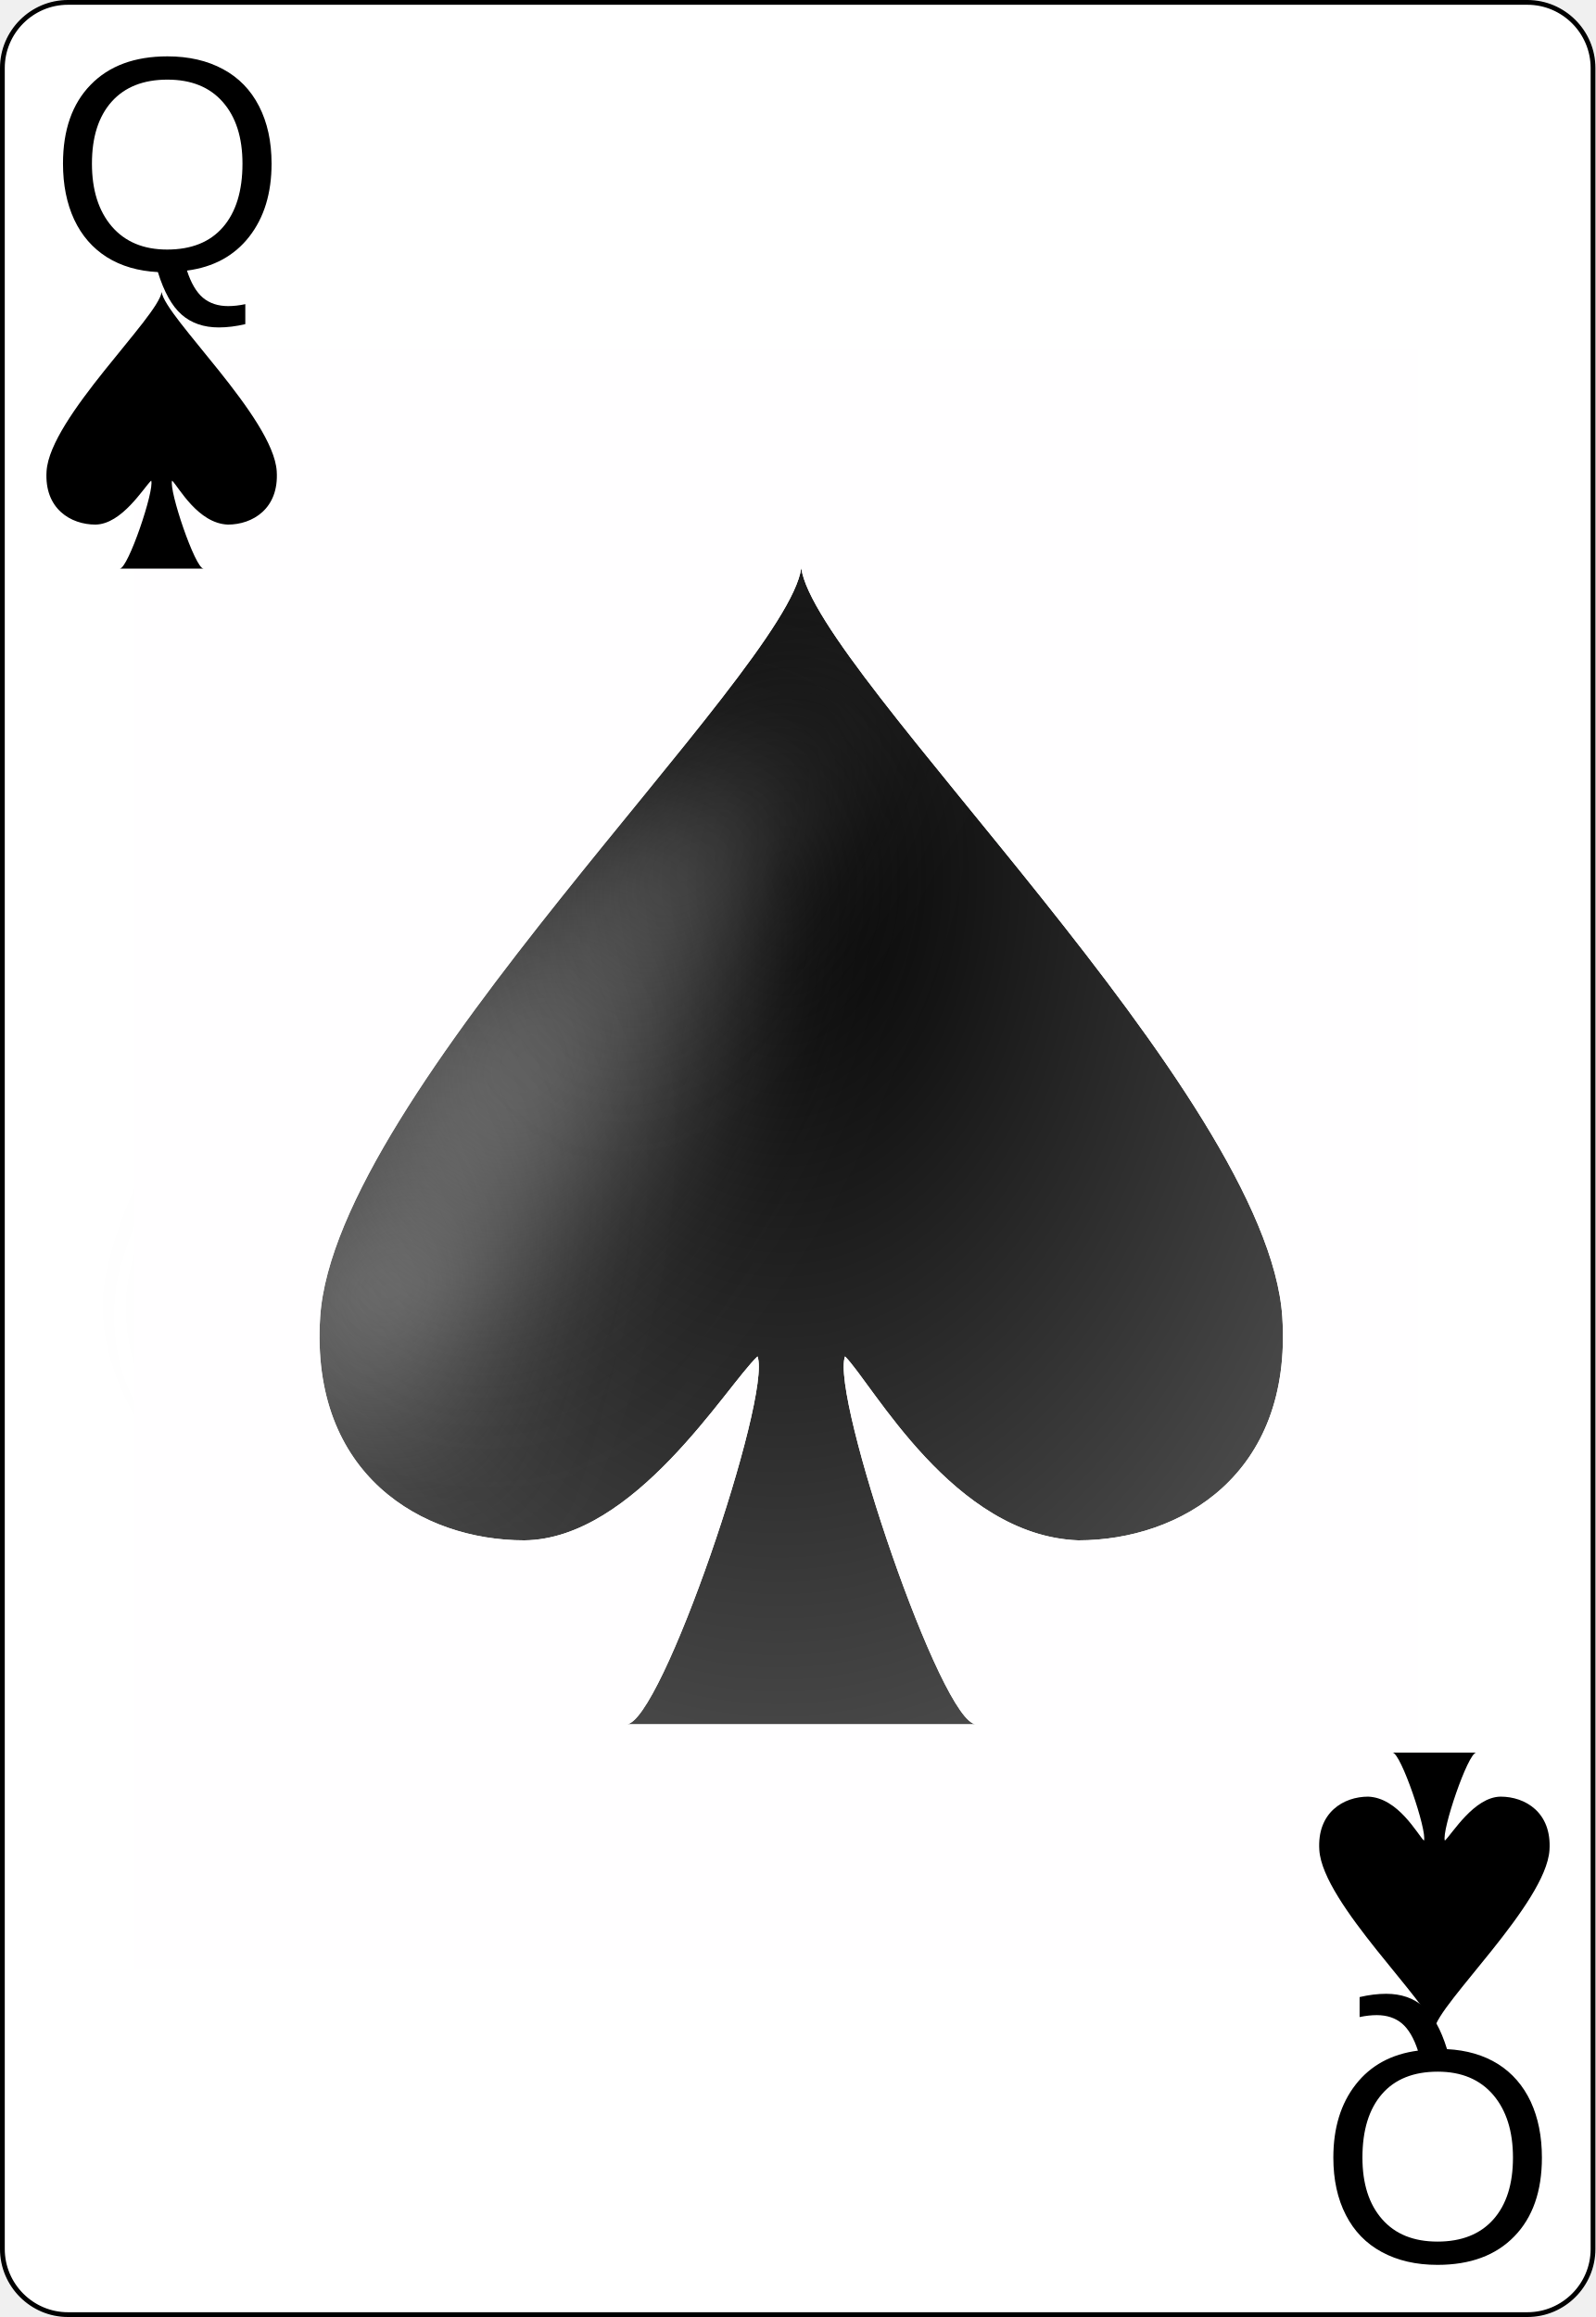
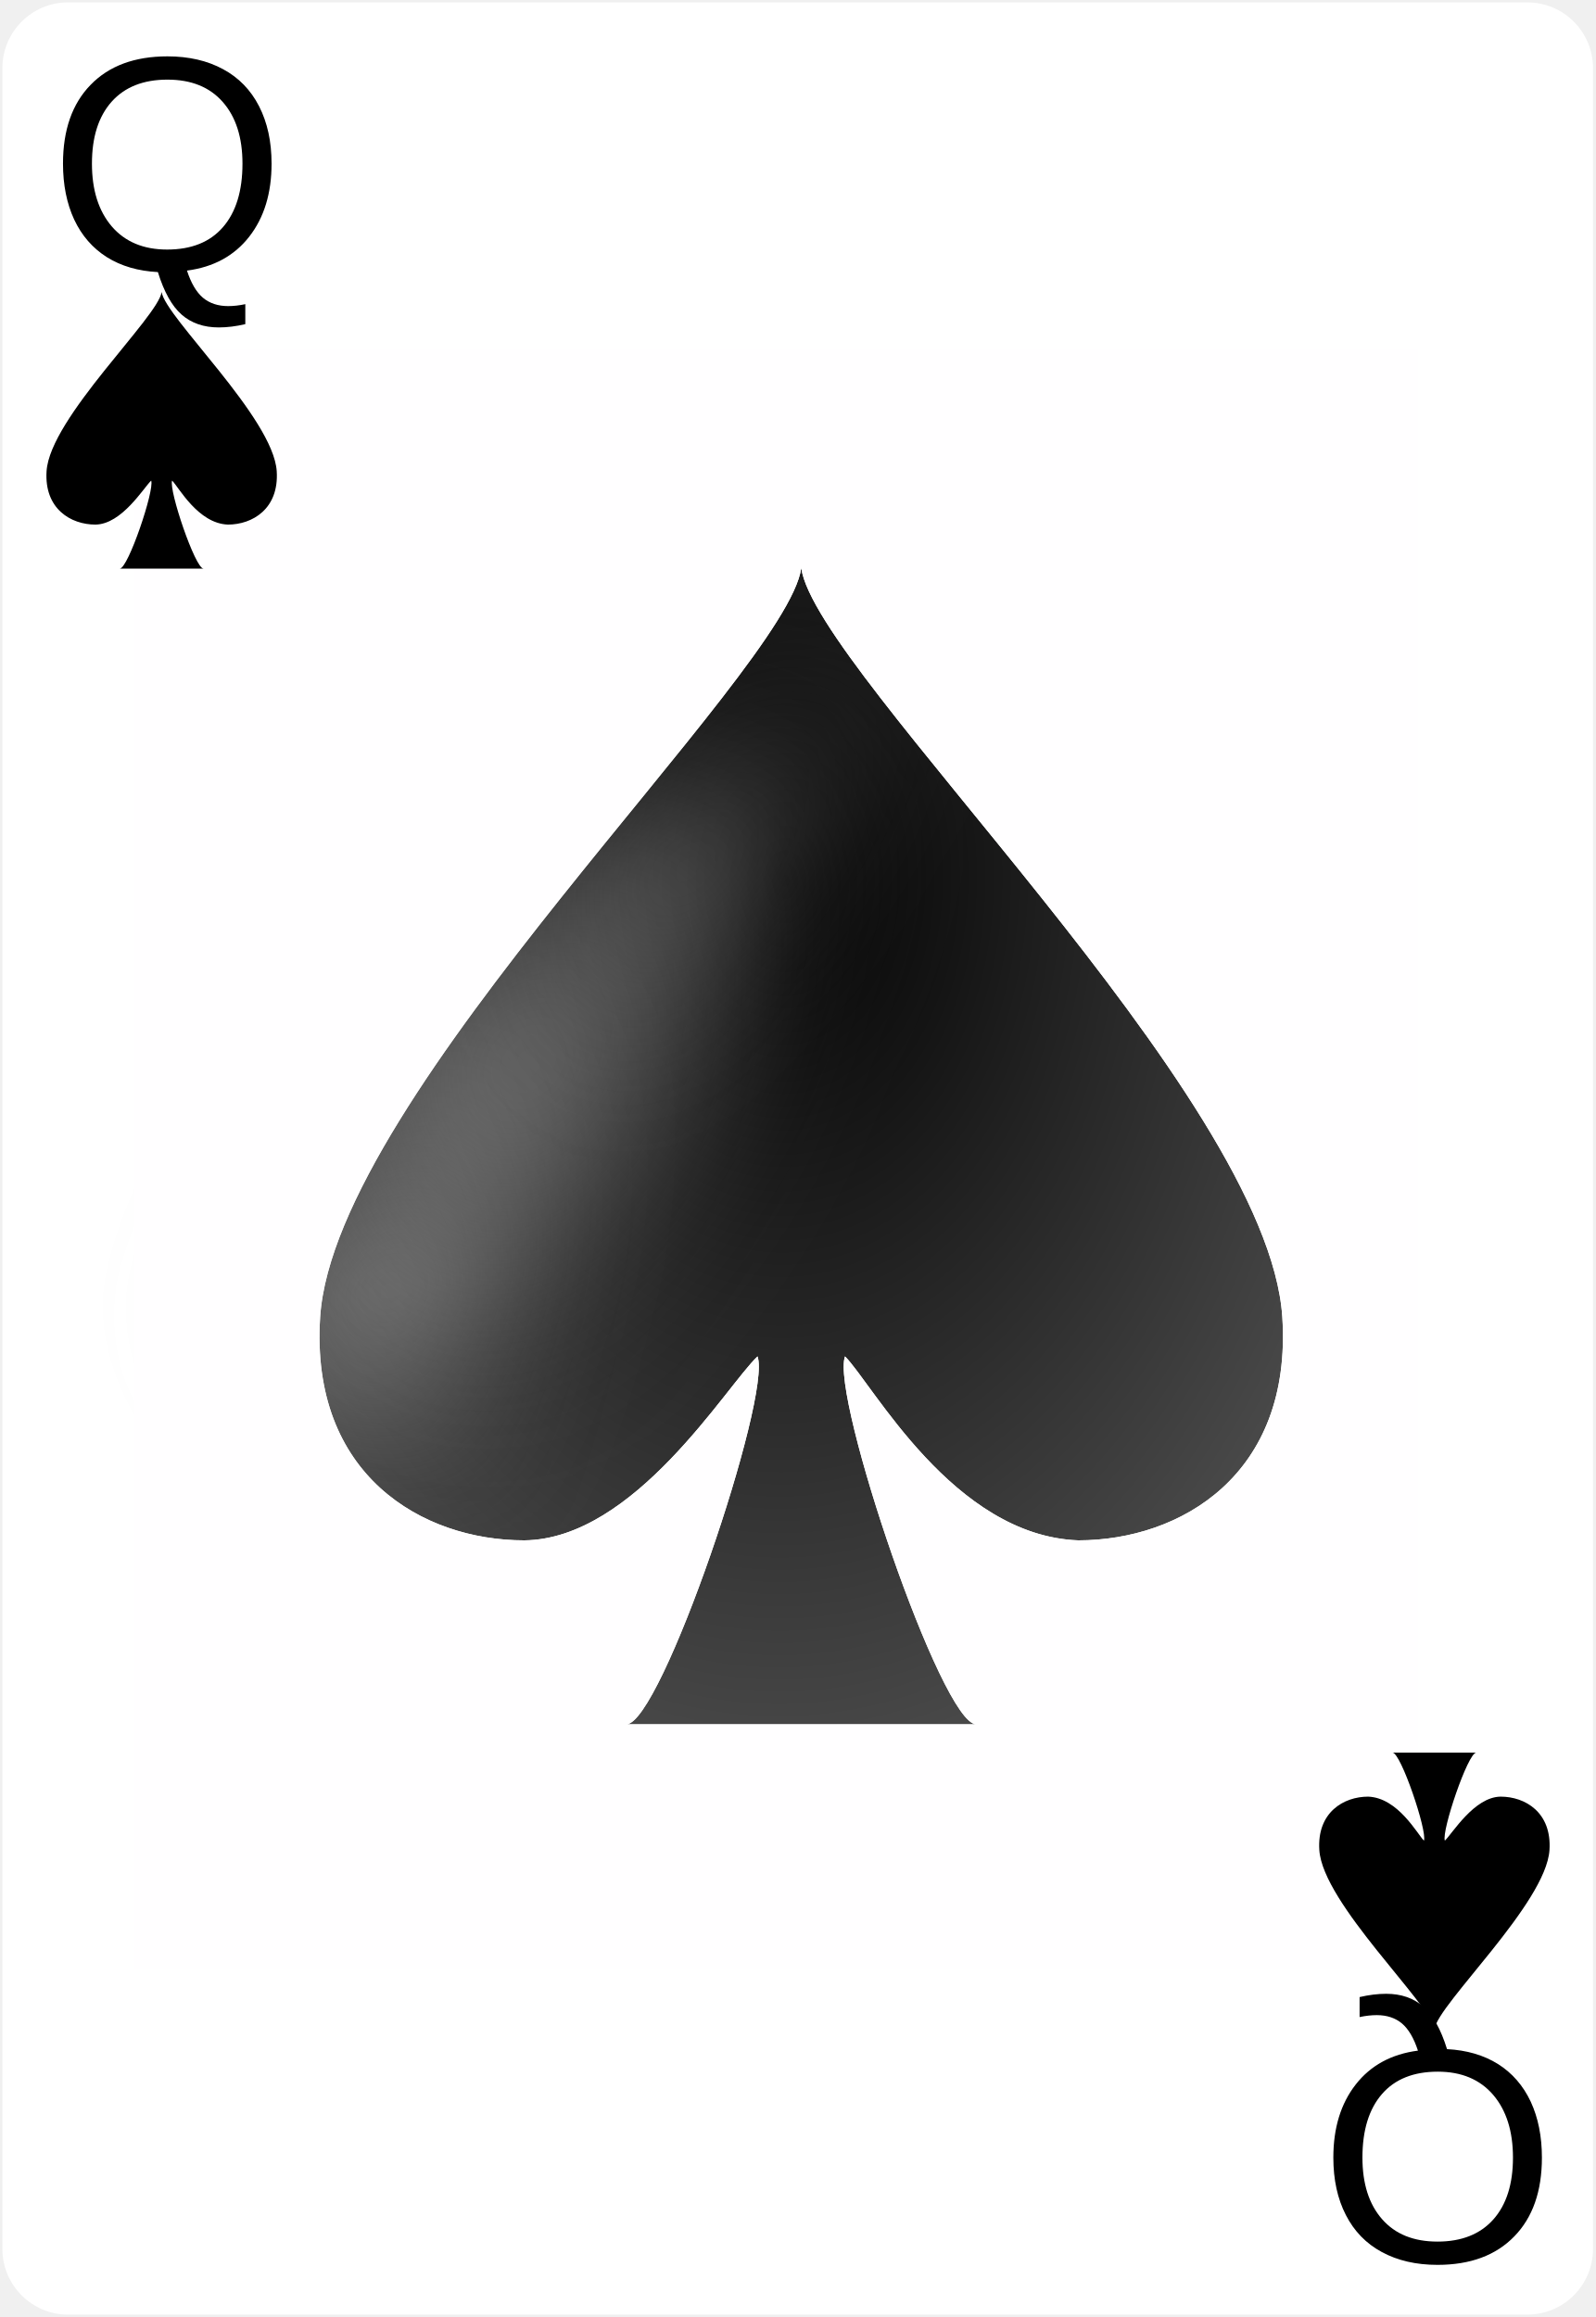
<svg xmlns="http://www.w3.org/2000/svg" xmlns:xlink="http://www.w3.org/1999/xlink" width="167.087pt" height="242.667pt" viewBox="0 0 167.087 242.667" xml:space="preserve" id="svg2" version="1.1">
  <defs id="defs41">
    <radialGradient xlink:href="#linearGradient3773" id="radialGradient3781" cx="-0.158" cy="-8.835" fx="-0.158" fy="-8.835" r="8" gradientTransform="matrix(-1.584269,-0.02349808,0.03071979,-2.477574,-0.2485638,-26.71351)" gradientUnits="userSpaceOnUse" />
    <linearGradient id="linearGradient3773">
      <stop style="stop-color:#000000;stop-opacity:1;" offset="0" id="stop3775" />
      <stop style="stop-color:#000000;stop-opacity:0.649;" offset="1" id="stop3777" />
    </linearGradient>
    <radialGradient xlink:href="#linearGradient3773" id="radialGradient3957" cx="-0.158" cy="-8.835" fx="-0.158" fy="-8.835" r="8" gradientTransform="matrix(-1.584269,-0.02349808,0.03071979,-2.477574,-0.2485638,-26.71351)" gradientUnits="userSpaceOnUse" />
    <linearGradient id="linearGradient3959">
      <stop style="stop-color:#000000;stop-opacity:1;" offset="0" id="stop3961" />
      <stop style="stop-color:#000000;stop-opacity:0.649;" offset="1" id="stop3963" />
    </linearGradient>
    <radialGradient r="81.903" fy="509.476" fx="168.025" cy="509.476" cx="168.025" gradientTransform="matrix(1.25656,-0.7774064,0.3366382,0.5361257,-221.2021,359.2426)" gradientUnits="userSpaceOnUse" id="radialGradient3975" xlink:href="#linearGradient3784-4" />
    <linearGradient id="linearGradient3784-4">
      <stop style="stop-color:#ffffff;stop-opacity:0.435;" offset="0" id="stop3786-8" />
      <stop style="stop-color:#000000;stop-opacity:0;" offset="1" id="stop3788-6" />
    </linearGradient>
    <filter color-interpolation-filters="sRGB" id="filter3803" x="-0.331" width="1.661" y="-0.164" height="1.329">
      <feGaussianBlur stdDeviation="14.131" id="feGaussianBlur3805" />
    </filter>
    <radialGradient xlink:href="#linearGradient3784-4-5" id="radialGradient3929" gradientUnits="userSpaceOnUse" gradientTransform="matrix(1.25656,-0.7774064,0.3366382,0.5361257,-221.2021,359.2426)" cx="168.025" cy="509.476" fx="168.025" fy="509.476" r="81.903" />
    <linearGradient id="linearGradient3784-4-5">
      <stop style="stop-color:#ffffff;stop-opacity:0.489;" offset="0" id="stop3786-8-0" />
      <stop style="stop-color:#000000;stop-opacity:0;" offset="1" id="stop3788-6-3" />
    </linearGradient>
    <filter color-interpolation-filters="sRGB" id="filter3803-1" x="-0.331" width="1.661" y="-0.164" height="1.329">
      <feGaussianBlur stdDeviation="14.131" id="feGaussianBlur3805-8" />
    </filter>
    <radialGradient xlink:href="#linearGradient3784-4-1" id="radialGradient3927" gradientUnits="userSpaceOnUse" gradientTransform="matrix(1.25656,-0.7774064,0.3366382,0.5361257,-221.2021,359.2426)" cx="168.025" cy="509.476" fx="168.025" fy="509.476" r="81.903" />
    <linearGradient id="linearGradient3784-4-1">
      <stop style="stop-color:#ffffff;stop-opacity:0.237;" offset="0" id="stop3786-8-03" />
      <stop style="stop-color:#000000;stop-opacity:0;" offset="1" id="stop3788-6-6" />
    </linearGradient>
    <filter color-interpolation-filters="sRGB" id="filter3803-73" x="-0.331" width="1.661" y="-0.164" height="1.329">
      <feGaussianBlur stdDeviation="14.131" id="feGaussianBlur3805-2" />
    </filter>
    <radialGradient r="8" fy="-8.835" fx="-0.158" cy="-8.835" cx="-0.158" gradientTransform="matrix(-1.584269,-0.02349808,0.03071979,-2.477574,-0.2485638,-26.71351)" gradientUnits="userSpaceOnUse" id="radialGradient3990" xlink:href="#linearGradient3773" />
    <radialGradient xlink:href="#linearGradient3784-4" id="radialGradient3161" gradientUnits="userSpaceOnUse" gradientTransform="matrix(1.25656,-0.7774064,0.3366382,0.5361257,-221.2021,359.2426)" cx="168.025" cy="509.476" fx="168.025" fy="509.476" r="81.903" />
    <radialGradient xlink:href="#linearGradient3784-4-5" id="radialGradient3163" gradientUnits="userSpaceOnUse" gradientTransform="matrix(1.25656,-0.7774064,0.3366382,0.5361257,-221.2021,359.2426)" cx="168.025" cy="509.476" fx="168.025" fy="509.476" r="81.903" />
    <radialGradient xlink:href="#linearGradient3784-4-1" id="radialGradient3165" gradientUnits="userSpaceOnUse" gradientTransform="matrix(1.25656,-0.7774064,0.3366382,0.5361257,-221.2021,359.2426)" cx="168.025" cy="509.476" fx="168.025" fy="509.476" r="81.903" />
  </defs>
-   <g id="Layer_x0020_1" style="fill-rule:nonzero;clip-rule:nonzero;stroke:#000000;stroke-miterlimit:4;">
-     <path style="fill:#FFFFFF;stroke-width:0.5;" d="M166.837,235.548c0,3.777-3.087,6.869-6.871,6.869H7.111c-3.775,0-6.861-3.092-6.861-6.869V7.12C0.25,3.343,3.336,0.25,7.111,0.25h152.855    c3.784,0,6.871,3.093,6.871,6.87v228.428z" id="path5" />
+   <g id="Layer_x0020_1" style="fill-rule:nonzero;clip-rule:nonzero;stroke:none;stroke-miterlimit:4;">
+     <path style="fill:#FFFFFF;stroke:none;" d="M166.837,235.548c0,3.777-3.087,6.869-6.871,6.869H7.111c-3.775,0-6.861-3.092-6.861-6.869V7.12C0.25,3.343,3.336,0.25,7.111,0.25h152.855    c3.784,0,6.871,3.093,6.871,6.87v228.428z" id="path5" />
    <g style="stroke:none;" id="g7">
      <g id="g9">
				
			</g>
    </g>
    <g id="g15">
			
		</g>
    <g id="g19">
			
		</g>
    <g style="stroke:none;" id="g23">
      <g id="g25">
				
			</g>
    </g>
    <g style="stroke:none;" id="g31">
      <g id="g33">
				
			</g>
    </g>
  </g>
  <g transform="matrix(0.1986111,0,0,0.1986111,10.08346,15.42888)" id="g3886">
    <g style="fill:url(#radialGradient3781);fill-opacity:1" id="layer1-7-1" transform="matrix(31.75408,0,0,29.03312,371.7377,526.7095)">
      <path style="fill:url(#radialGradient3990);fill-opacity:1" d="M 7.989,3.103 C 7.747,-0.954 0.242,-8.59 0,-10.5 c -0.242,1.909 -7.747,9.545 -7.989,13.603 -0.169,2.868 1.695,4.057 3.39,4.057 1.835,-0.022 3.351,-2.801 3.873,-3.341 0.242,0.716 -1.603,6.682 -2.179,6.682 l 5.811,0 C 2.33,10.501 0.485,4.535 0.727,3.819 1.184,4.315 2.524,7.077 4.601,7.16 6.295,7.159 8.158,5.971 7.989,3.103 z" id="sl-5" />
    </g>
    <path transform="matrix(1.642458,-1.082367,1.344778,1.579553,-783.5045,-14.75167)" id="path3762-6" d="m 122.357,574.383 c 0,0 -13.123,-65.067 17.801,-92.974 34.761,-31.369 150.111,-71.195 150.111,-71.195 0,0 -81.652,84.604 -110.111,108.338 -27.21,22.692 -57.801,55.831 -57.801,55.831 z" style="fill:url(#radialGradient3161);fill-opacity:1;stroke:none;filter:url(#filter3803)" />
    <path transform="matrix(2.489528,-0.1237628,1.128458,2.89224,-742.116,-945.2279)" id="path3762-6-0" d="m 122.357,574.383 c 0,0 -13.123,-65.067 17.801,-92.974 34.761,-31.369 150.111,-71.195 150.111,-71.195 0,0 -81.652,84.604 -110.111,108.338 -27.21,22.692 -57.801,55.831 -57.801,55.831 z" style="fill:url(#radialGradient3163);fill-opacity:1;stroke:none;filter:url(#filter3803-1)" />
    <path transform="matrix(1.942697,-0.3084098,0.5734017,1.993647,-290.3779,-568.3455)" id="path3762-6-2" d="m 122.357,574.383 c 0,0 -13.123,-65.067 17.801,-92.974 34.761,-31.369 150.111,-71.195 150.111,-71.195 0,0 -81.652,84.604 -110.111,108.338 -27.21,22.692 -57.801,55.831 -57.801,55.831 z" style="fill:url(#radialGradient3165);fill-opacity:1;stroke:none;filter:url(#filter3803-73)" />
    <path id="rect3865" d="m 19.993,106.65 0,854.281 677.156,0 0,-854.281 -677.156,0 z M 371.743,221.869 c 7.684,55.453 245.972,277.15 253.656,394.937 5.366,83.267 -53.771,117.752 -107.562,117.781 -65.949,-2.415 -108.515,-82.591 -123.031,-97 -7.684,20.788 50.897,194 69.188,194 l -184.5,0 c 18.29,0 76.872,-173.212 69.188,-194 -16.58,15.687 -64.726,96.373 -123,97 -53.823,0 -112.991,-34.514 -107.625,-117.781 7.684,-117.816 246.003,-339.513 253.688,-394.937 z" style="fill:#fffeff;fill-opacity:1;fill-rule:nonzero;stroke:none" />
  </g>
  <text xml:space="preserve" style="font-size:32px;font-style:normal;font-weight:normal;line-height:125%;letter-spacing:0px;word-spacing:0px;fill:#000000;fill-opacity:1;stroke:none;font-family:Bitstream Vera Sans" x="-163" y="-214.864" id="text3788-2" transform="scale(-1,-1)">
    <tspan id="tspan3790-3" x="-163" y="-214.864" style="font-style:normal;font-variant:normal;font-weight:normal;font-stretch:normal;font-family:Arial;-inkscape-font-specification:Arial">Q</tspan>
  </text>
  <g transform="matrix(-1.508595,0,0,-1.379325,150.2247,198.0438)" id="layer1-7-8">
    <path id="sl-0" d="M 7.989,3.103 C 7.747,-0.954 0.242,-8.59 0,-10.5 c -0.242,1.909 -7.747,9.545 -7.989,13.603 -0.169,2.868 1.695,4.057 3.39,4.057 1.835,-0.022 3.351,-2.801 3.873,-3.341 0.242,0.716 -1.603,6.682 -2.179,6.682 l 5.811,0 C 2.33,10.501 0.485,4.535 0.727,3.819 1.184,4.315 2.524,7.077 4.601,7.16 6.295,7.159 8.158,5.971 7.989,3.103 z" style="fill:#000000" />
  </g>
  <text xml:space="preserve" style="font-size:32px;font-style:normal;font-weight:normal;line-height:125%;letter-spacing:0px;word-spacing:0px;fill:#000000;fill-opacity:1;stroke:none;font-family:Bitstream Vera Sans" x="5.083" y="28.246" id="text3788">
    <tspan id="tspan3790" x="5.083" y="28.246" style="font-style:normal;font-variant:normal;font-weight:normal;font-stretch:normal;font-family:Arial;-inkscape-font-specification:Arial">Q</tspan>
  </text>
  <g transform="matrix(1.508595,0,0,1.379325,16.92904,45.06616)" id="layer1-7">
    <path id="sl" d="M 7.989,3.103 C 7.747,-0.954 0.242,-8.59 0,-10.5 c -0.242,1.909 -7.747,9.545 -7.989,13.603 -0.169,2.868 1.695,4.057 3.39,4.057 1.835,-0.022 3.351,-2.801 3.873,-3.341 0.242,0.716 -1.603,6.682 -2.179,6.682 l 5.811,0 C 2.33,10.501 0.485,4.535 0.727,3.819 1.184,4.315 2.524,7.077 4.601,7.16 6.295,7.159 8.158,5.971 7.989,3.103 z" style="fill:#000000" />
  </g>
</svg>
